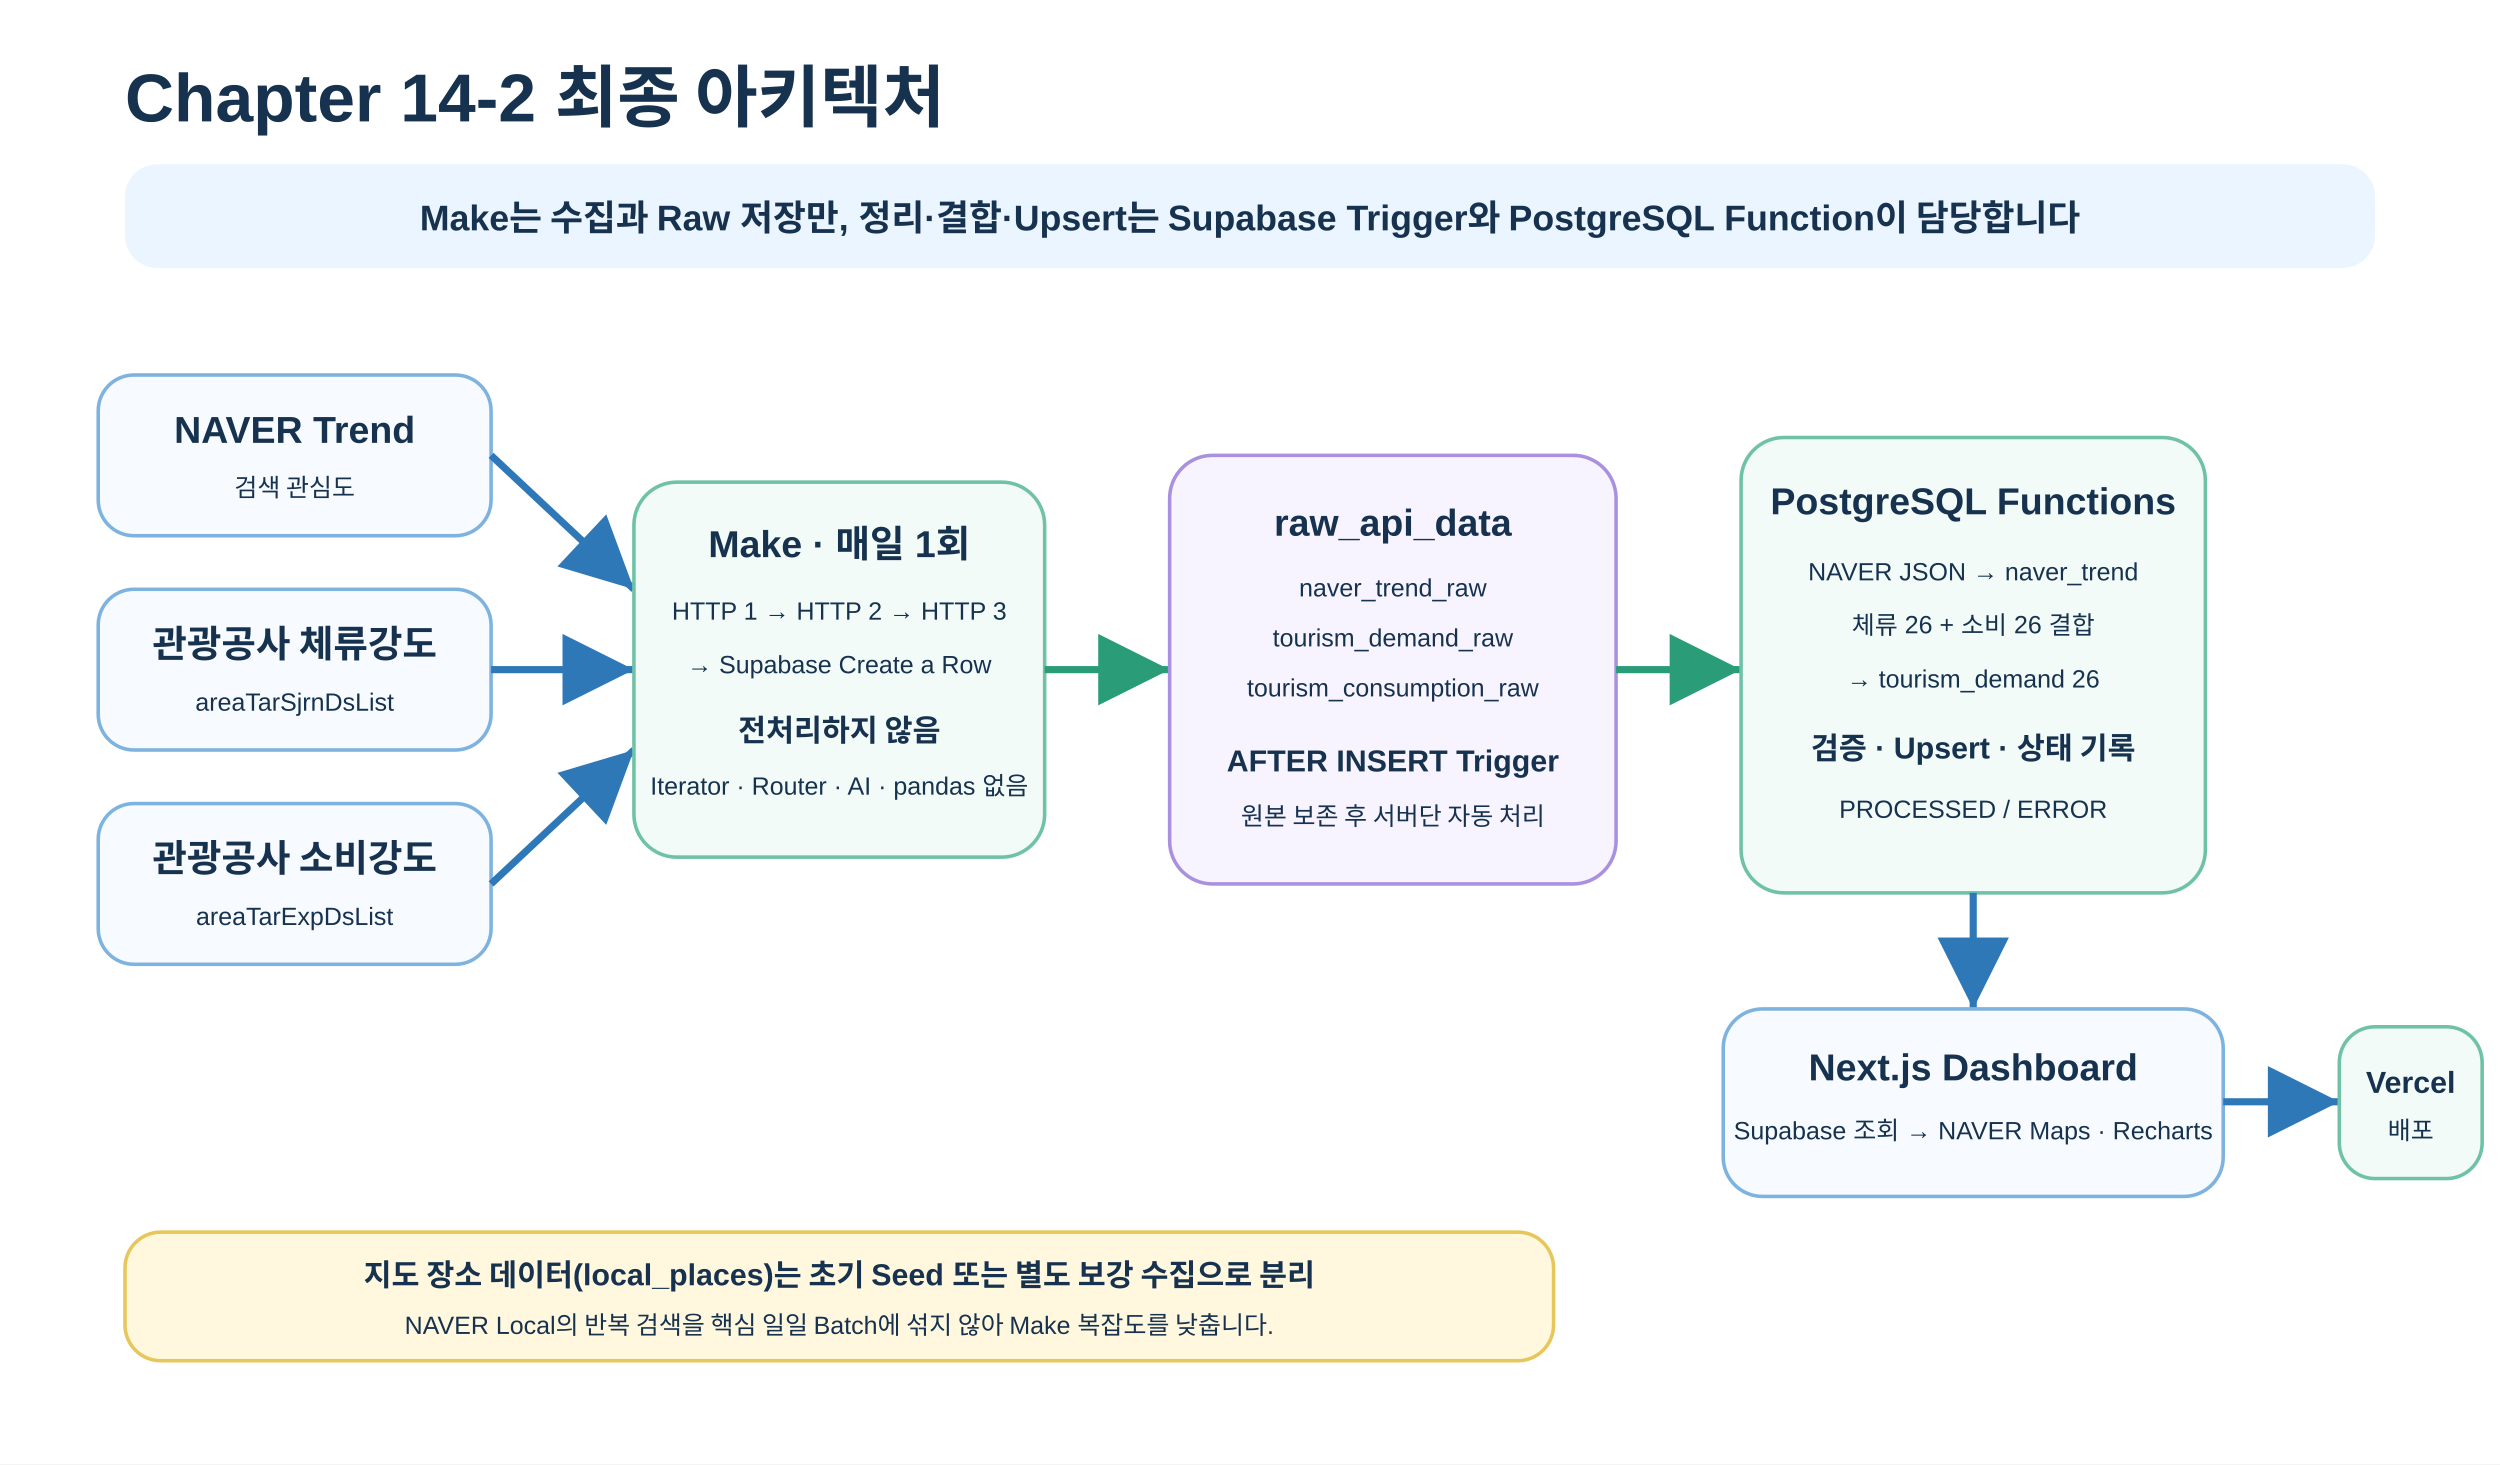
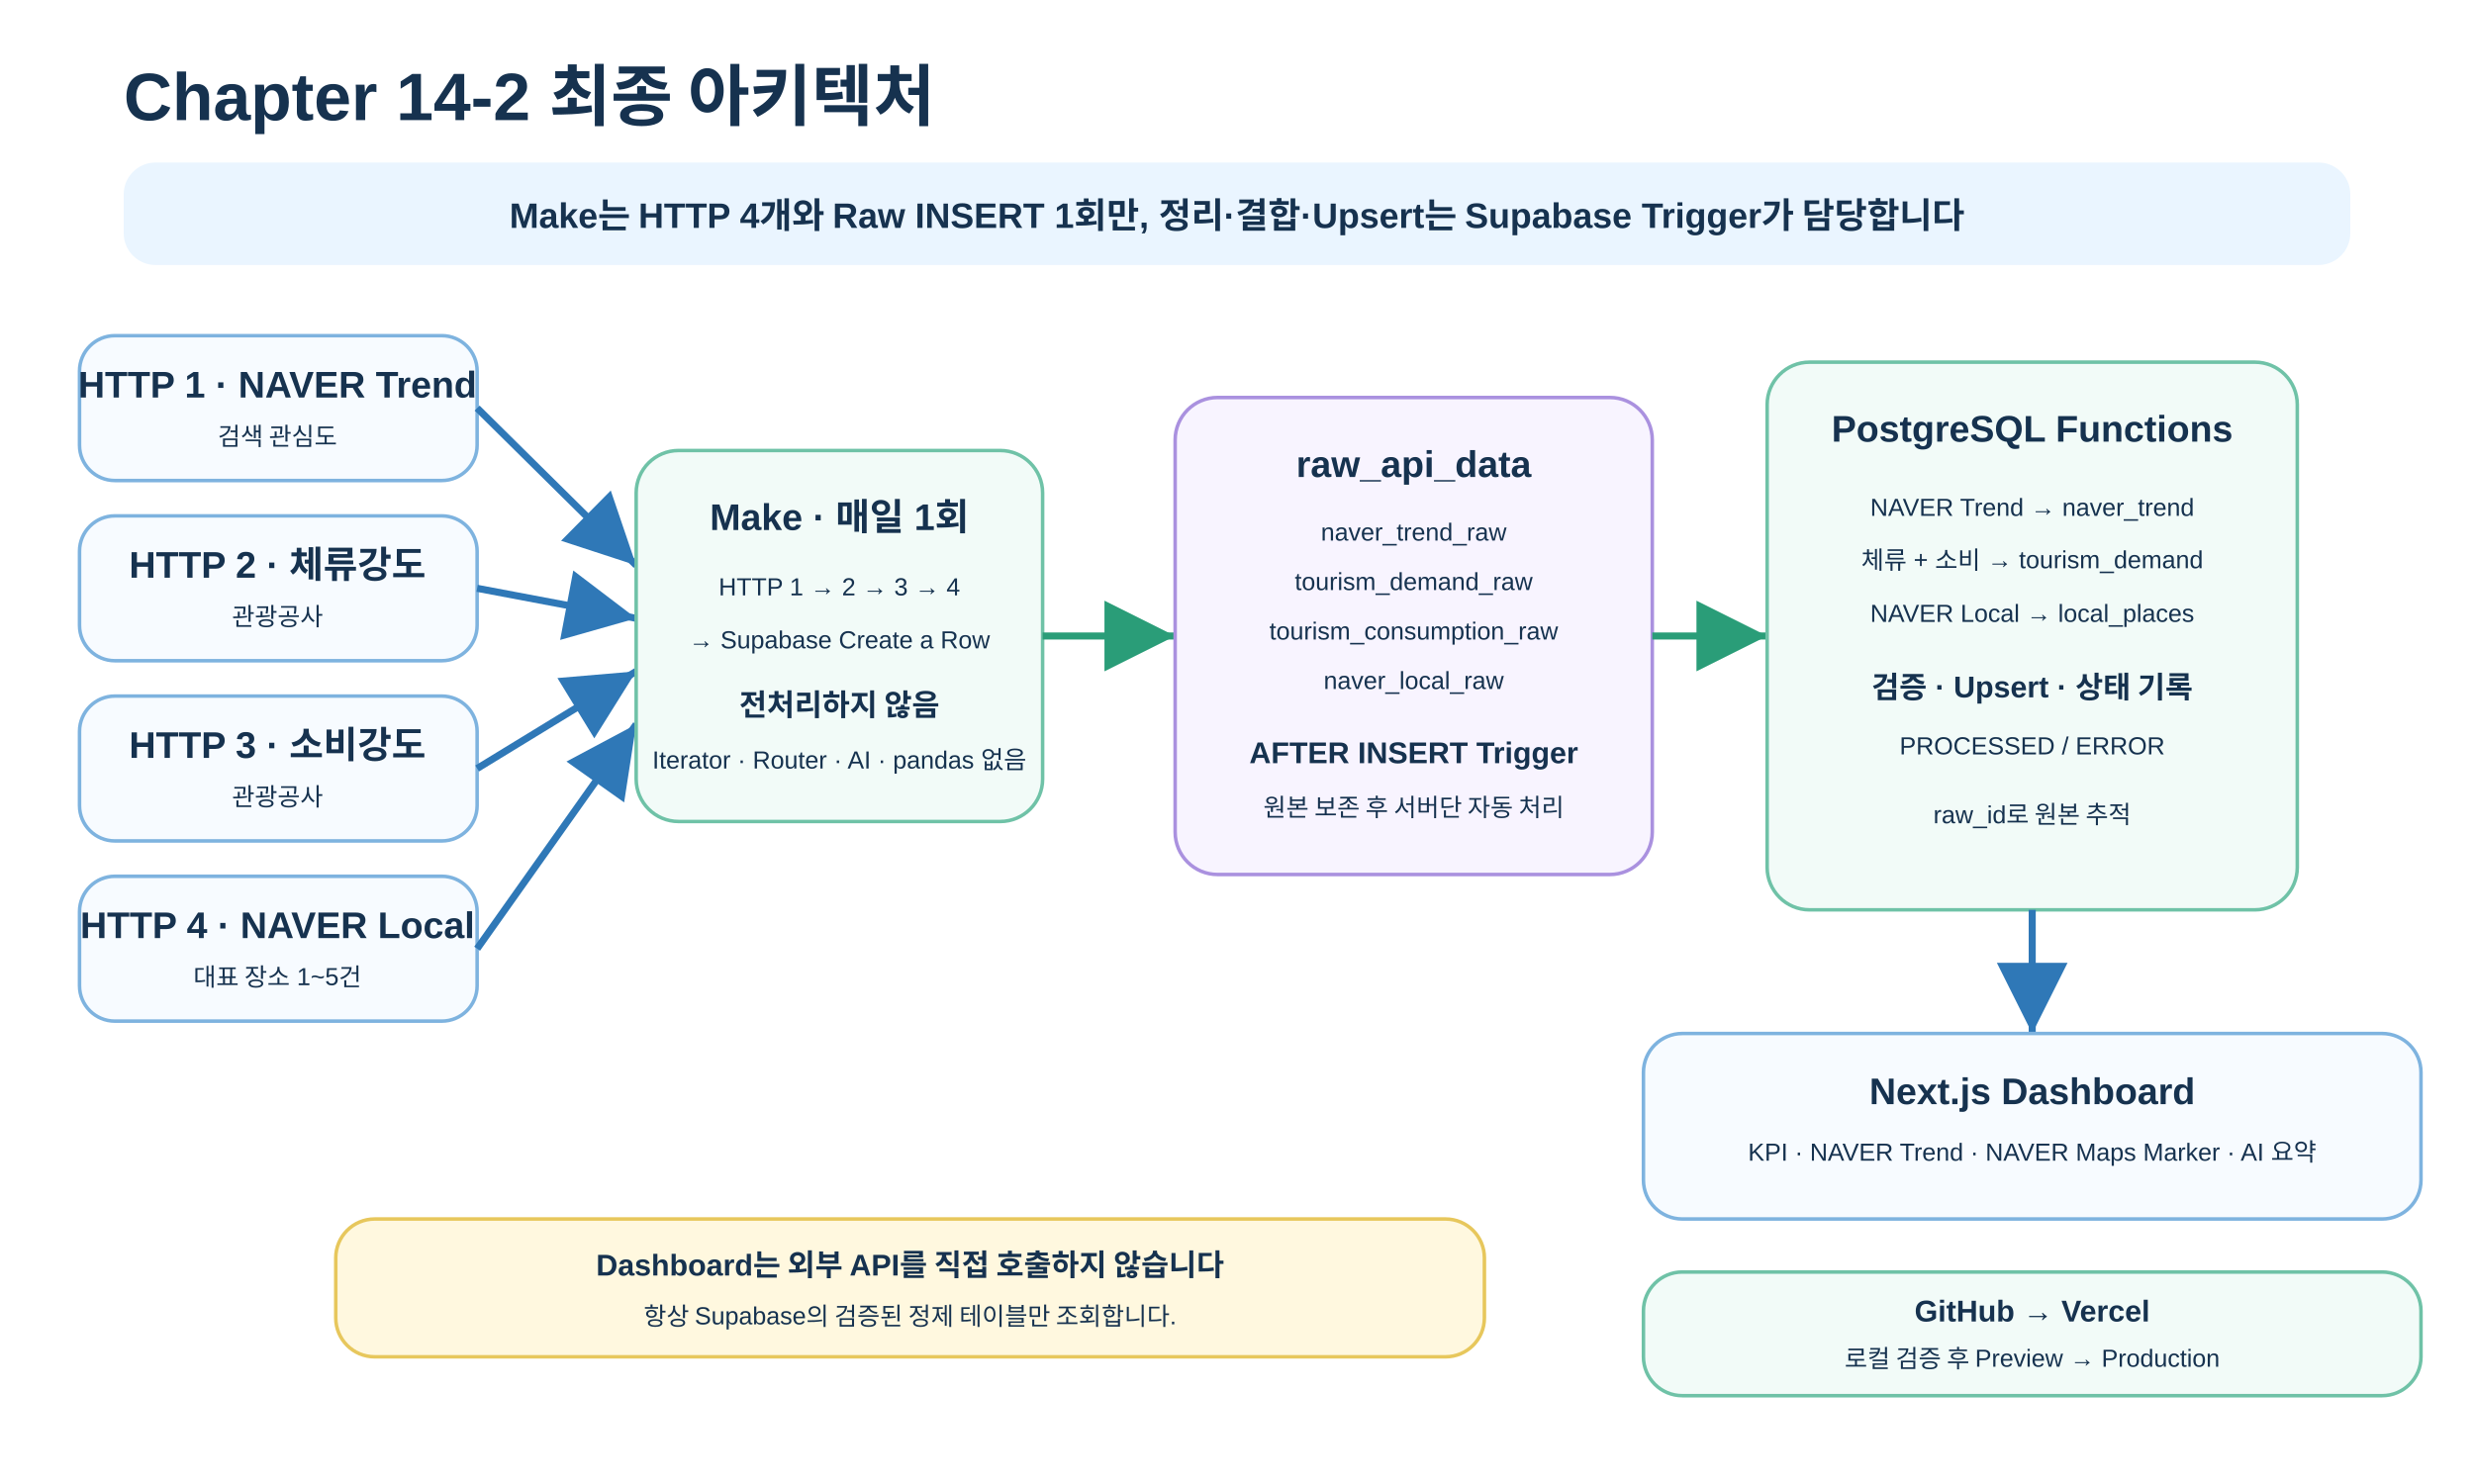
- <svg xmlns="http://www.w3.org/2000/svg" width="1400" height="820" viewBox="0 0 1400 820">
-   <rect width="1400" height="820" fill="#fff" />
+ <svg xmlns="http://www.w3.org/2000/svg" width="1400" height="840" viewBox="0 0 1400 840">
+   <rect width="1400" height="840" fill="#ffffff" />
  <style>
.t{font-family:Arial,'Noto Sans KR',sans-serif;fill:#16324f}.title{font-size:38px;font-weight:700}.sub{font-size:20px;font-weight:600}.h{font-size:21px;font-weight:700}.b{font-size:17px;font-weight:600}.s{font-size:14px;font-weight:500}
.b1{fill:#f7fbff;stroke:#7eb3df;stroke-width:2}.b2{fill:#f2fbf8;stroke:#6fc2a7;stroke-width:2}.b3{fill:#f8f4ff;stroke:#aa91df;stroke-width:2}.note{fill:#fff8df;stroke:#e7c75c;stroke-width:2}
.a{stroke:#2f78b7;stroke-width:4;fill:none;marker-end:url(#m)}.ag{stroke:#2a9d78;stroke-width:4;fill:none;marker-end:url(#g)}
</style>
  <defs>
    <marker id="m" markerWidth="12" markerHeight="12" refX="10" refY="5" orient="auto">
      <path d="M0,0 L10,5 L0,10z" fill="#2f78b7" />
    </marker>
    <marker id="g" markerWidth="12" markerHeight="12" refX="10" refY="5" orient="auto">
      <path d="M0,0 L10,5 L0,10z" fill="#2a9d78" />
    </marker>
  </defs>
  <text x="70" y="68" class="t title">Chapter 14-2 최종 아키텍처</text>
  <rect x="70" y="92" width="1260" height="58" rx="18" fill="#eaf5ff" />
-   <text x="700" y="129" text-anchor="middle" class="t sub">Make는 수집과 Raw 저장만, 정리·결합·Upsert는 Supabase Trigger와 PostgreSQL Function이 담당합니다</text>
-   <rect x="55" y="210" width="220" height="90" rx="20" class="b1" />
-   <text x="165" y="248" text-anchor="middle" class="t h">NAVER Trend</text>
-   <text x="165" y="278" text-anchor="middle" class="t s">검색 관심도</text>
-   <rect x="55" y="330" width="220" height="90" rx="20" class="b1" />
-   <text x="165" y="368" text-anchor="middle" class="t h">관광공사 체류강도</text>
-   <text x="165" y="398" text-anchor="middle" class="t s">areaTarSjrnDsList</text>
-   <rect x="55" y="450" width="220" height="90" rx="20" class="b1" />
-   <text x="165" y="488" text-anchor="middle" class="t h">관광공사 소비강도</text>
-   <text x="165" y="518" text-anchor="middle" class="t s">areaTarExpDsList</text>
-   <path d="M275 255 L355 330" class="a" />
-   <path d="M275 375 L355 375" class="a" />
-   <path d="M275 495 L355 420" class="a" />
-   <rect x="355" y="270" width="230" height="210" rx="24" class="b2" />
-   <text x="470" y="312" text-anchor="middle" class="t h">Make · 매일 1회</text>
-   <text x="470" y="347" text-anchor="middle" class="t s">HTTP 1 → HTTP 2 → HTTP 3</text>
-   <text x="470" y="377" text-anchor="middle" class="t s">→ Supabase Create a Row</text>
-   <text x="470" y="415" text-anchor="middle" class="t b">전처리하지 않음</text>
-   <text x="470" y="445" text-anchor="middle" class="t s">Iterator · Router · AI · pandas 없음</text>
-   <path d="M585 375 L655 375" class="ag" />
-   <rect x="655" y="255" width="250" height="240" rx="24" class="b3" />
-   <text x="780" y="300" text-anchor="middle" class="t h">raw_api_data</text>
-   <text x="780" y="334" text-anchor="middle" class="t s">naver_trend_raw</text>
-   <text x="780" y="362" text-anchor="middle" class="t s">tourism_demand_raw</text>
-   <text x="780" y="390" text-anchor="middle" class="t s">tourism_consumption_raw</text>
-   <text x="780" y="432" text-anchor="middle" class="t b">AFTER INSERT Trigger</text>
-   <text x="780" y="462" text-anchor="middle" class="t s">원본 보존 후 서버단 자동 처리</text>
-   <path d="M905 375 L975 375" class="ag" />
-   <rect x="975" y="245" width="260" height="255" rx="24" class="b2" />
-   <text x="1105" y="288" text-anchor="middle" class="t h">PostgreSQL Functions</text>
-   <text x="1105" y="325" text-anchor="middle" class="t s">NAVER JSON → naver_trend</text>
-   <text x="1105" y="355" text-anchor="middle" class="t s">체류 26 + 소비 26 결합</text>
-   <text x="1105" y="385" text-anchor="middle" class="t s">→ tourism_demand 26</text>
-   <text x="1105" y="425" text-anchor="middle" class="t b">검증 · Upsert · 상태 기록</text>
-   <text x="1105" y="458" text-anchor="middle" class="t s">PROCESSED / ERROR</text>
-   <path d="M1105 500 L1105 565" class="a" />
-   <rect x="965" y="565" width="280" height="105" rx="22" class="b1" />
-   <text x="1105" y="605" text-anchor="middle" class="t h">Next.js Dashboard</text>
-   <text x="1105" y="638" text-anchor="middle" class="t s">Supabase 조회 → NAVER Maps · Recharts</text>
-   <path d="M1245 617 L1310 617" class="a" />
-   <rect x="1310" y="575" width="80" height="85" rx="20" class="b2" />
-   <text x="1350" y="612" text-anchor="middle" class="t b">Vercel</text>
-   <text x="1350" y="638" text-anchor="middle" class="t s">배포</text>
-   <rect x="70" y="690" width="800" height="72" rx="20" class="note" />
-   <text x="470" y="720" text-anchor="middle" class="t b">지도 장소 데이터(local_places)는 초기 Seed 또는 별도 보강 수집으로 분리</text>
-   <text x="470" y="747" text-anchor="middle" class="t s">NAVER Local의 반복 검색을 핵심 일일 Batch에 섞지 않아 Make 복잡도를 낮춥니다.</text>
+   <text x="700" y="129" text-anchor="middle" class="t sub">Make는 HTTP 4개와 Raw INSERT 1회만, 정리·결합·Upsert는 Supabase Trigger가 담당합니다</text>
+   <rect x="45" y="190" width="225" height="82" rx="20" class="b1" />
+   <text x="157" y="225" text-anchor="middle" class="t h">HTTP 1 · NAVER Trend</text>
+   <text x="157" y="252" text-anchor="middle" class="t s">검색 관심도</text>
+   <rect x="45" y="292" width="225" height="82" rx="20" class="b1" />
+   <text x="157" y="327" text-anchor="middle" class="t h">HTTP 2 · 체류강도</text>
+   <text x="157" y="354" text-anchor="middle" class="t s">관광공사</text>
+   <rect x="45" y="394" width="225" height="82" rx="20" class="b1" />
+   <text x="157" y="429" text-anchor="middle" class="t h">HTTP 3 · 소비강도</text>
+   <text x="157" y="456" text-anchor="middle" class="t s">관광공사</text>
+   <rect x="45" y="496" width="225" height="82" rx="20" class="b1" />
+   <text x="157" y="531" text-anchor="middle" class="t h">HTTP 4 · NAVER Local</text>
+   <text x="157" y="558" text-anchor="middle" class="t s">대표 장소 1~5건</text>
+   <path d="M270 231 L360 320" class="a" />
+   <path d="M270 333 L360 350" class="a" />
+   <path d="M270 435 L360 380" class="a" />
+   <path d="M270 537 L360 410" class="a" />
+   <rect x="360" y="255" width="230" height="210" rx="24" class="b2" />
+   <text x="475" y="300" text-anchor="middle" class="t h">Make · 매일 1회</text>
+   <text x="475" y="337" text-anchor="middle" class="t s">HTTP 1 → 2 → 3 → 4</text>
+   <text x="475" y="367" text-anchor="middle" class="t s">→ Supabase Create a Row</text>
+   <text x="475" y="405" text-anchor="middle" class="t b">전처리하지 않음</text>
+   <text x="475" y="435" text-anchor="middle" class="t s">Iterator · Router · AI · pandas 없음</text>
+   <path d="M590 360 L665 360" class="ag" />
+   <rect x="665" y="225" width="270" height="270" rx="24" class="b3" />
+   <text x="800" y="270" text-anchor="middle" class="t h">raw_api_data</text>
+   <text x="800" y="306" text-anchor="middle" class="t s">naver_trend_raw</text>
+   <text x="800" y="334" text-anchor="middle" class="t s">tourism_demand_raw</text>
+   <text x="800" y="362" text-anchor="middle" class="t s">tourism_consumption_raw</text>
+   <text x="800" y="390" text-anchor="middle" class="t s">naver_local_raw</text>
+   <text x="800" y="432" text-anchor="middle" class="t b">AFTER INSERT Trigger</text>
+   <text x="800" y="462" text-anchor="middle" class="t s">원본 보존 후 서버단 자동 처리</text>
+   <path d="M935 360 L1000 360" class="ag" />
+   <rect x="1000" y="205" width="300" height="310" rx="24" class="b2" />
+   <text x="1150" y="250" text-anchor="middle" class="t h">PostgreSQL Functions</text>
+   <text x="1150" y="292" text-anchor="middle" class="t s">NAVER Trend → naver_trend</text>
+   <text x="1150" y="322" text-anchor="middle" class="t s">체류 + 소비 → tourism_demand</text>
+   <text x="1150" y="352" text-anchor="middle" class="t s">NAVER Local → local_places</text>
+   <text x="1150" y="395" text-anchor="middle" class="t b">검증 · Upsert · 상태 기록</text>
+   <text x="1150" y="427" text-anchor="middle" class="t s">PROCESSED / ERROR</text>
+   <text x="1150" y="466" text-anchor="middle" class="t s">raw_id로 원본 추적</text>
+   <path d="M1150 515 L1150 585" class="a" />
+   <rect x="930" y="585" width="440" height="105" rx="22" class="b1" />
+   <text x="1150" y="625" text-anchor="middle" class="t h">Next.js Dashboard</text>
+   <text x="1150" y="657" text-anchor="middle" class="t s">KPI · NAVER Trend · NAVER Maps Marker · AI 요약</text>
+   <rect x="190" y="690" width="650" height="78" rx="22" class="note" />
+   <text x="515" y="722" text-anchor="middle" class="t b">Dashboard는 외부 API를 직접 호출하지 않습니다</text>
+   <text x="515" y="750" text-anchor="middle" class="t s">항상 Supabase의 검증된 정제 테이블만 조회합니다.</text>
+   <rect x="930" y="720" width="440" height="70" rx="22" class="b2" />
+   <text x="1150" y="748" text-anchor="middle" class="t b">GitHub → Vercel</text>
+   <text x="1150" y="774" text-anchor="middle" class="t s">로컬 검증 후 Preview → Production</text>
</svg>
